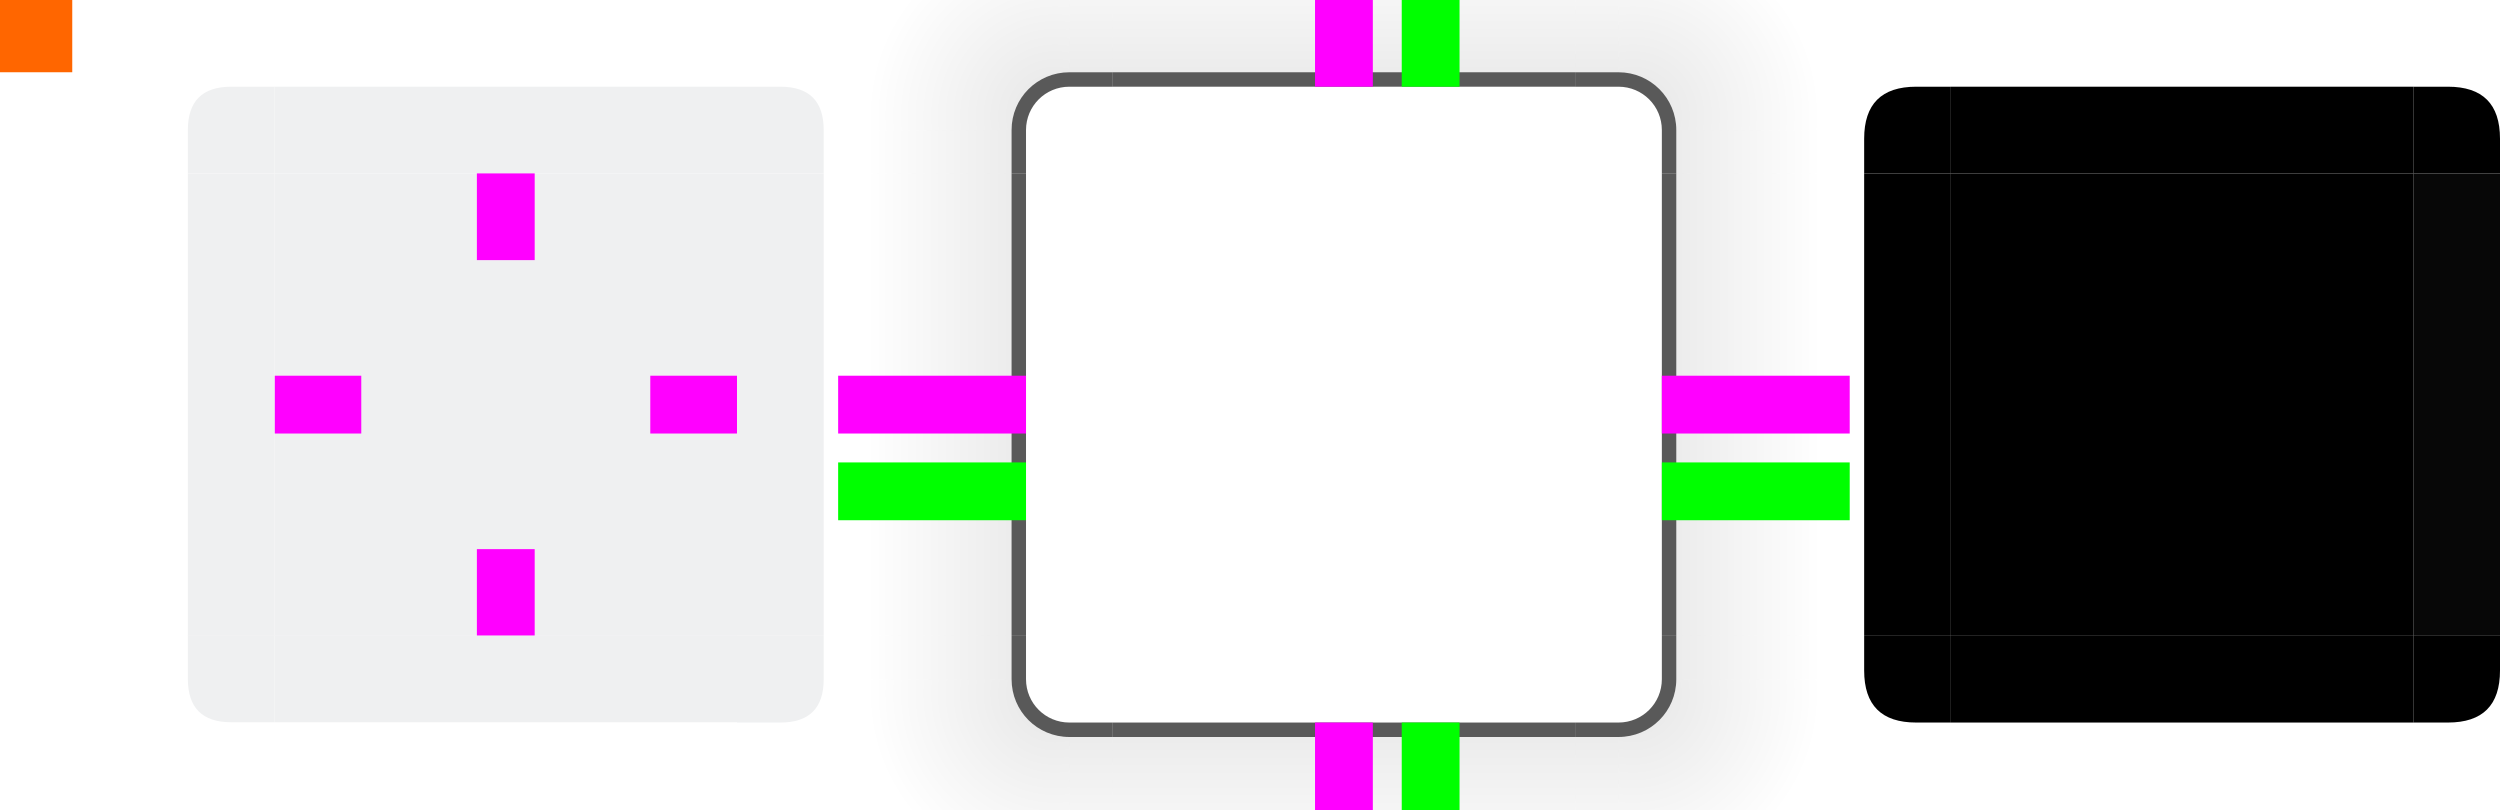
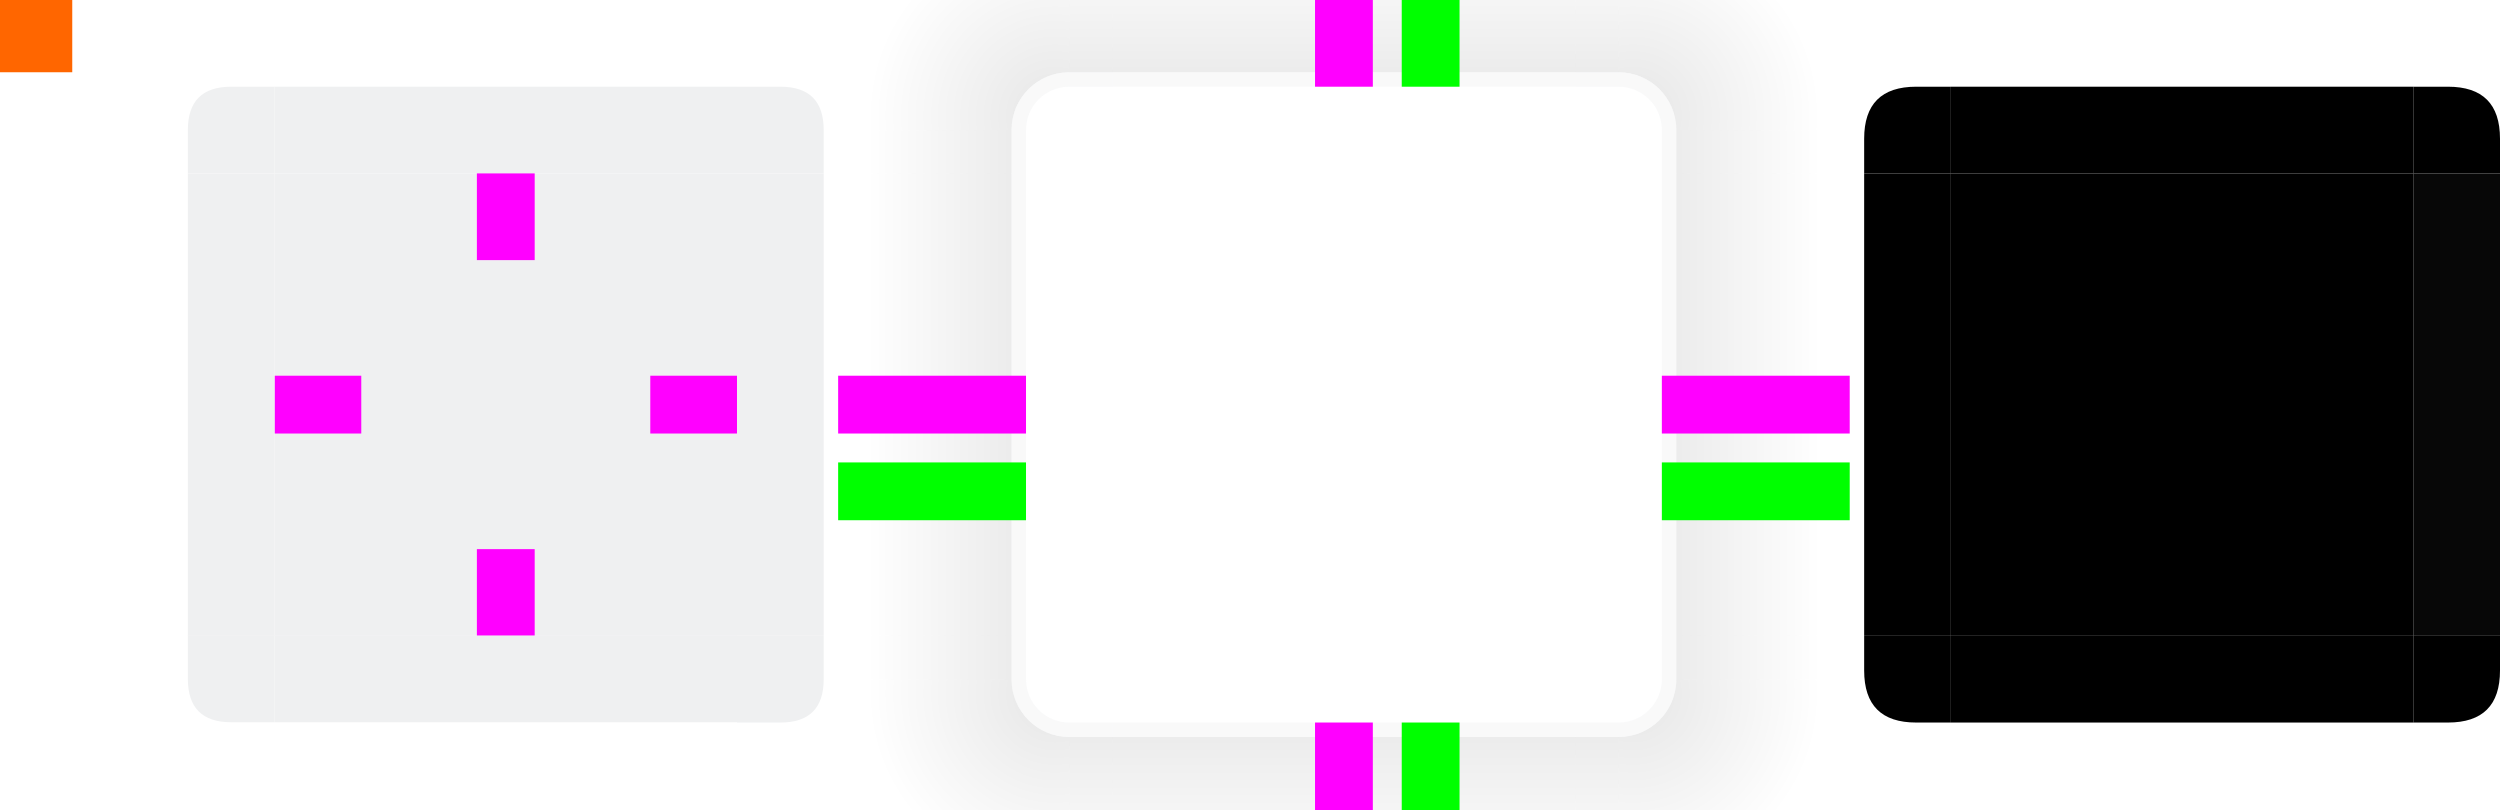
<svg xmlns="http://www.w3.org/2000/svg" xmlns:xlink="http://www.w3.org/1999/xlink" width="173" height="56" viewBox="0 0 173 56" id="svg2" version="1.1">
  <style type="text/css" id="current-color-scheme">
      .ColorScheme-Text {
        color:#31363b;
        stop-color:#31363b;
      }
      .ColorScheme-Background {
        color:#eff0f1;
        stop-color:#eff0f1;
      }
      .ColorScheme-Highlight {
        color:#3daee9;
        stop-color:#3daee9;
      }
      .ColorScheme-ViewText {
        color:#31363b;
        stop-color:#31363b;
      }
      .ColorScheme-ViewBackground {
        color:#fcfcfc;
        stop-color:#fcfcfc;
      }
      .ColorScheme-ViewHover {
        color:#93cee9;
        stop-color:#93cee9;
      }
      .ColorScheme-ViewFocus{
        color:#3daee9;
        stop-color:#3daee9;
      }
      .ColorScheme-ButtonText {
        color:#31363b;
        stop-color:#31363b;
      }
      .ColorScheme-ButtonBackground {
        color:#eff0f1;
        stop-color:#eff0f1;
      }
      .ColorScheme-ButtonHover {
        color:#93cee9;
        stop-color:#93cee9;
      }
      .ColorScheme-ButtonFocus{
        color:#3daee9;
        stop-color:#3daee9;
      }
      </style>
  <defs id="defs4">
    <style type="text/css" id="style22">
      .ColorScheme-Text {
        color:#31363b;
      }
      .ColorScheme-Background {
        color:#eff0f1;
      }
      .ColorScheme-Highlight {
        color:#3daee9;
      }
      .ColorScheme-ViewText {
        color:#31363b;
      }
      .ColorScheme-ViewBackground {
        color:#fcfcfc;
      }
      .ColorScheme-ViewHover {
        color:#93cee9;
      }
      .ColorScheme-ViewFocus{
        color:#3daee9;
      }
      .ColorScheme-ButtonText {
        color:#31363b;
      }
      .ColorScheme-ButtonBackground {
        color:#eff0f1;
      }
      .ColorScheme-ButtonHover {
        color:#93cee9;
      }
      .ColorScheme-ButtonFocus{
        color:#3daee9;
      }
      </style>
    <linearGradient id="linearGradient4270">
      <stop stop-color="#000000" stop-opacity=".66" offset="0" id="stop3" />
      <stop stop-color="#000000" stop-opacity="0" offset="1" id="stop5" />
    </linearGradient>
    <linearGradient id="linearGradient1537" x1="19" x2="19" y1="8" y2="-5" gradientTransform="translate(58)" gradientUnits="userSpaceOnUse" xlink:href="#linearGradient4270" />
    <linearGradient id="linearGradient1729" x1="-912.36" x2="-899.36" y1="-35" y2="-35" gradientUnits="userSpaceOnUse" xlink:href="#linearGradient4270" />
    <linearGradient id="linearGradient1637-3" x1="15" x2="2" y1="12" y2="12" gradientUnits="userSpaceOnUse" xlink:href="#linearGradient4270" gradientTransform="translate(58)" />
    <radialGradient id="radialGradient1433-5" cx="22.2" cy="913.97" r="6" gradientTransform="matrix(2.5385e-6,-2.1667,2.1667,2.5385e-6,-1907.3,56.098)" gradientUnits="userSpaceOnUse" xlink:href="#linearGradient4270" />
  </defs>
  <g id="layer1" transform="translate(0,-904.3622)">
    <use id="shadow-bottom" transform="rotate(180,93,932.3622)" width="100%" height="100%" xlink:href="#shadow-top" x="0" y="0" />
    <use id="shadow-left" transform="rotate(-90,93,932.3622)" width="100%" height="100%" xlink:href="#shadow-top" x="0" y="0" />
    <use id="shadow-right" transform="rotate(90,93,932.3622)" width="100%" height="100%" xlink:href="#shadow-top" x="0" y="0" />
    <rect id="hint-tile-center" y="904.362" width="5" height="5" fill="#ff6600" x="0" />
    <g id="top" transform="translate(0,0.00218)">
      <rect class="ColorScheme-Background" transform="matrix(0,-1,-1,0,0,0)" x="-916.36" y="-51" width="6" height="32" fill="currentColor" id="rect28" style="opacity:1" />
    </g>
    <g id="topleft" transform="translate(0,0.00218)">
      <path class="ColorScheme-Background" d="m 16,910.36 c -2,0 -3,1 -3,3 v 3 h 6 v -6 z" fill="currentColor" id="path31" style="opacity:1" />
    </g>
    <g id="center" transform="translate(0,0.00218)">
      <rect x="19" y="916.36" width="32" height="32" fill="none" id="rect34" />
      <rect class="ColorScheme-Background" x="19" y="916.36" width="32" height="32" fill="currentColor" id="rect36" style="opacity:1" />
    </g>
    <rect id="hint-top-margin" x="33" y="916.362" width="4" height="6" fill="#ff00ff" />
    <rect id="hint-bottom-margin" x="33" y="942.362" width="4" height="6" fill="#ff00ff" />
    <rect id="hint-right-margin" transform="rotate(90)" x="930.362" y="-51" width="4" height="6" fill="#ff00ff" />
    <rect id="hint-left-margin" transform="rotate(90)" x="930.362" y="-25" width="4" height="6" fill="#ff00ff" />
    <g id="shadow-top" transform="translate(58,0.00218)">
      <rect transform="matrix(0,-1,-1,0,0,0)" x="-916.36" y="-51" width="6" height="32" fill="none" id="rect43" />
      <rect transform="matrix(0,-1,-1,0,0,0)" x="-909.36" y="-51" width="12" height="32" fill="url(#linearGradient1729)" id="rect45" style="opacity:0.15;fill:url(#linearGradient1729)" />
      <rect transform="matrix(0,-1,-1,0,0,0)" x="-911.36" y="-51" width="1" height="32" fill="none" id="rect47" />
-       <path transform="translate(-58,904.36)" d="m 77,6 h 32 V 5 H 77 Z" id="path49" style="fill:#000000;opacity:0.65" />
+       <path transform="translate(-58,904.36)" d="m 77,6 h 32 V 5 H 77 Z" id="path49" class="ColorScheme-Background" fill="currentColor" style="opacity:0.4" />
    </g>
    <g id="shadow-topleft" transform="translate(58,0.00218)">
      <path id="path52" style="opacity:0.15;fill:url(#linearGradient1637-3)" d="m 58,9 v 3 H 70 V 9 Z" transform="translate(-58,904.36)" />
      <path id="path54" style="opacity:0.15;fill:url(#radialGradient1433-5)" d="M 58,-7 V 9 H 70 C 70,6.784 71.784,5 74,5 V -7 Z" transform="translate(-58,904.36)" />
      <path id="path56" style="opacity:0.15;fill:url(#linearGradient1537)" d="M 74,-7 V 5 h 3 V -7 Z" transform="translate(-58,904.36)" />
      <rect transform="scale(-1,1)" x="-19" y="910.36" width="6" height="6" ry="1" fill="none" id="rect58" />
      <rect transform="scale(-1,1)" x="-19" y="910.36" width="2" height="6" ry="0" fill="none" id="rect60" />
      <rect transform="scale(-1,1)" x="-18" y="914.36" width="5" height="2" fill="none" id="rect62" />
-       <path id="path64" d="M 16 909.36 C 13.784 909.36 12 911.144 12 913.36 L 12 916.36 L 13 916.36 L 13 913.36 C 13 911.698 14.338 910.36 16 910.36 L 19 910.36 L 19 909.36 L 16 909.36 z " style="fill:#000000;opacity:0.65" />
+       <path id="path64" d="M 16 909.36 C 13.784 909.36 12 911.144 12 913.36 L 12 916.36 L 13 916.36 L 13 913.36 C 13 911.698 14.338 910.36 16 910.36 L 19 910.36 L 19 909.36 L 16 909.36 z " class="ColorScheme-Background" fill="currentColor" style="opacity:0.4" />
    </g>
    <g id="shadow-center" transform="translate(58,0.00218)" fill="none">
      <rect x="19" y="916.36" width="32" height="32" id="rect71" />
      <rect x="19" y="916.36" width="32" height="32" id="rect73" />
    </g>
    <rect id="shadow-hint-top-margin" x="91" y="897.362" width="4" height="13" fill="#ff00ff" />
    <rect id="shadow-hint-bottom-margin" x="91" y="954.362" width="4" height="13" fill="#ff00ff" />
    <rect id="shadow-hint-right-margin" transform="rotate(90)" x="930.362" y="-128" width="4" height="13" fill="#ff00ff" />
    <rect id="shadow-hint-left-margin" transform="rotate(90)" x="930.362" y="-71" width="4" height="13" fill="#ff00ff" />
    <g id="mask-top" transform="matrix(1,0,0,1.2,116,-182.0698)">
      <rect transform="matrix(0,-1,-1,0,0,0)" x="-915.36" y="-51" width="5" height="32" id="rect80" />
    </g>
    <g id="mask-topleft" transform="matrix(1.2,0,0,1.2,113.4,-182.0698)">
      <path transform="translate(-116,904.36)" d="m 132,6 c -2,0 -3,1 -3,3 v 2 h 5 V 6 h -1 z" id="path83" />
    </g>
    <g id="mask-topright" transform="translate(116,0.00218)">
      <path d="m 51,910.36 v 6 h 6 v -2.4 c 0,-2.4 -1.2,-3.6 -3.6,-3.6 h -1.2 z" id="path86" />
    </g>
    <g id="mask-bottom" transform="matrix(1,0,0,1.2,116,-190.8698)">
      <rect transform="rotate(90)" x="949.36" y="-51" width="5" height="32" id="rect89" />
    </g>
    <g id="mask-bottomleft" transform="translate(116,0.00218)">
      <path d="m 13,948.36 v 2.4 c 0,2.4 1.2,3.6 3.6,3.6 H 19 v -6 z" id="path92" />
    </g>
    <g id="mask-bottomright" transform="translate(116,0.00218)">
      <path d="m 51,948.36 v 6 h 2.4 c 2.4,0 3.6,-1.2 3.6,-3.6 v -2.4 z" id="path95" />
    </g>
    <g id="mask-left" transform="matrix(1.2,0,0,1,113.4,0.00218)">
      <rect transform="scale(-1,1)" x="-18" y="916.36" width="5" height="32" id="rect98" />
    </g>
    <g id="mask-right" transform="translate(116,0.00218)">
      <rect x="51" y="916.36" width="6" height="32" fill="#000000" opacity="0.97" id="rect101" style="stroke-width:1.095" />
    </g>
    <g id="mask-center" transform="translate(116,0.00218)">
      <rect x="19" y="916.36" width="32" height="32" fill="none" id="rect104" />
      <rect x="19" y="916.36" width="32" height="32" id="rect106" />
    </g>
    <use id="topright" transform="matrix(-1,0,0,1,70,-2e-5)" width="100%" height="100%" xlink:href="#topleft" x="0" y="0" style="opacity:1" />
    <use id="left" transform="rotate(-90,35,932.3622)" width="100%" height="100%" xlink:href="#top" x="0" y="0" style="opacity:1" />
    <use id="right" transform="matrix(0,-1,-1,0,967.3622,967.3622)" width="100%" height="100%" xlink:href="#top" x="0" y="0" style="opacity:1" />
    <use id="bottom" transform="matrix(1,0,0,-1,1.5259e-5,1864.704)" width="100%" height="100%" xlink:href="#top" x="0" y="0" style="opacity:1" />
    <use id="bottomleft" transform="matrix(1,0,0,-1,0,1864.704)" width="100%" height="100%" xlink:href="#topleft" x="0" y="0" style="opacity:1" />
    <use id="bottomright" transform="rotate(180,35,932.3622)" width="100%" height="100%" xlink:href="#topleft" x="0" y="0" style="opacity:1" />
    <use id="shadow-topright" transform="rotate(90,93,932.3622)" width="100%" height="100%" xlink:href="#shadow-topleft" x="0" y="0" />
    <use id="shadow-bottomright" transform="rotate(180,93,932.3622)" width="100%" height="100%" xlink:href="#shadow-topleft" x="0" y="0" />
    <use id="shadow-bottomleft" transform="rotate(-90,93,932.3622)" width="100%" height="100%" xlink:href="#shadow-topleft" x="0" y="0" />
    <rect y="897.362" x="97" height="13" width="4" id="shadow-hint-top-inset" style="fill:#00ff00;fill-opacity:1;stroke:none;stroke-width:1.472" />
    <rect style="fill:#00ff00;fill-opacity:1;stroke:none;stroke-width:1.472" id="shadow-hint-bottom-inset" width="4" height="13" x="97" y="954.362" />
    <rect transform="rotate(90)" style="fill:#00ff00;fill-opacity:1;stroke:none;stroke-width:1.472" id="shadow-hint-right-inset" width="4" height="13" x="936.362" y="-128" />
    <rect transform="rotate(90)" y="-71" x="936.362" height="13" width="4" id="shadow-hint-left-inset" style="fill:#00ff00;fill-opacity:1;stroke:none;stroke-width:1.472" />
    <rect style="fill:#00ff00;fill-opacity:1;stroke:none" id="hint-top-inset" width="4" height="1e-06" x="28" y="909.362" />
    <rect y="959.362" x="28" height="1e-06" width="4" id="hint-bottom-inset" style="fill:#00ff00;fill-opacity:1;stroke:none" />
    <rect y="-58" x="935.362" height="1e-06" width="4" id="hint-right-inset" style="fill:#00ff00;fill-opacity:1;stroke:none" transform="rotate(90)" />
    <rect style="fill:#00ff00;fill-opacity:1;stroke:none" id="hint-left-inset" width="4" height="1e-06" x="935.362" y="-8" transform="rotate(90)" />
  </g>
</svg>
